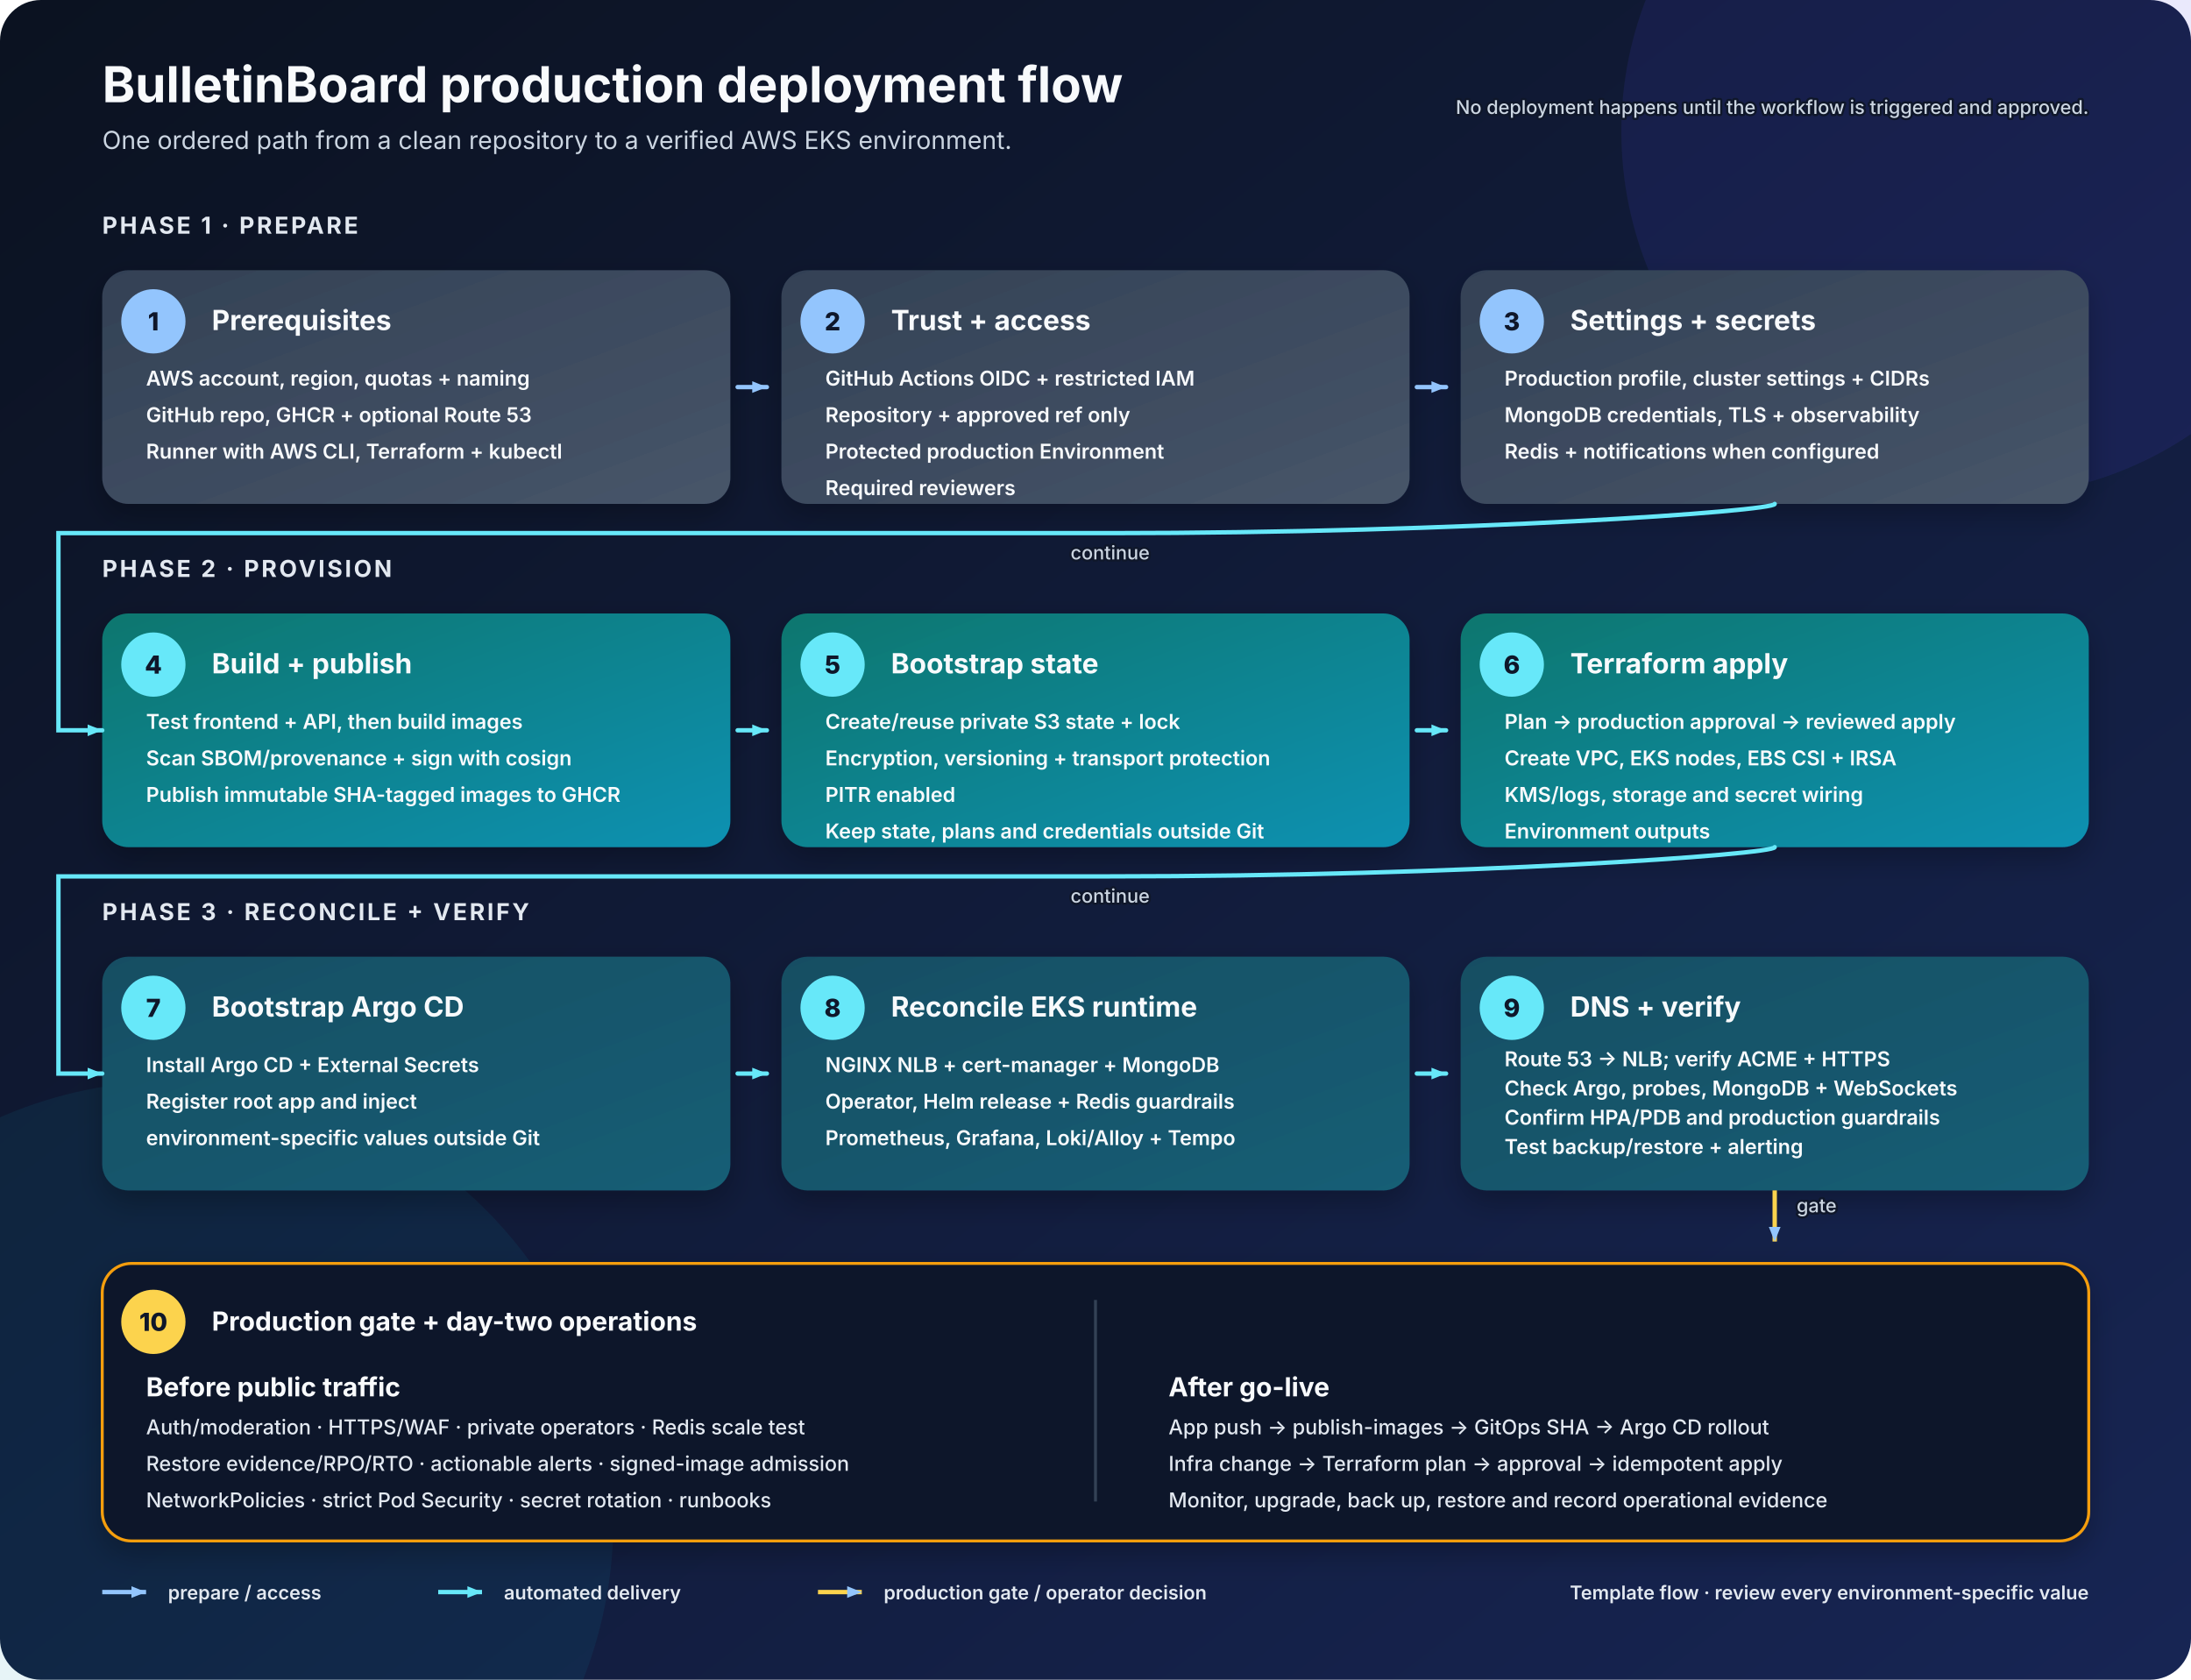
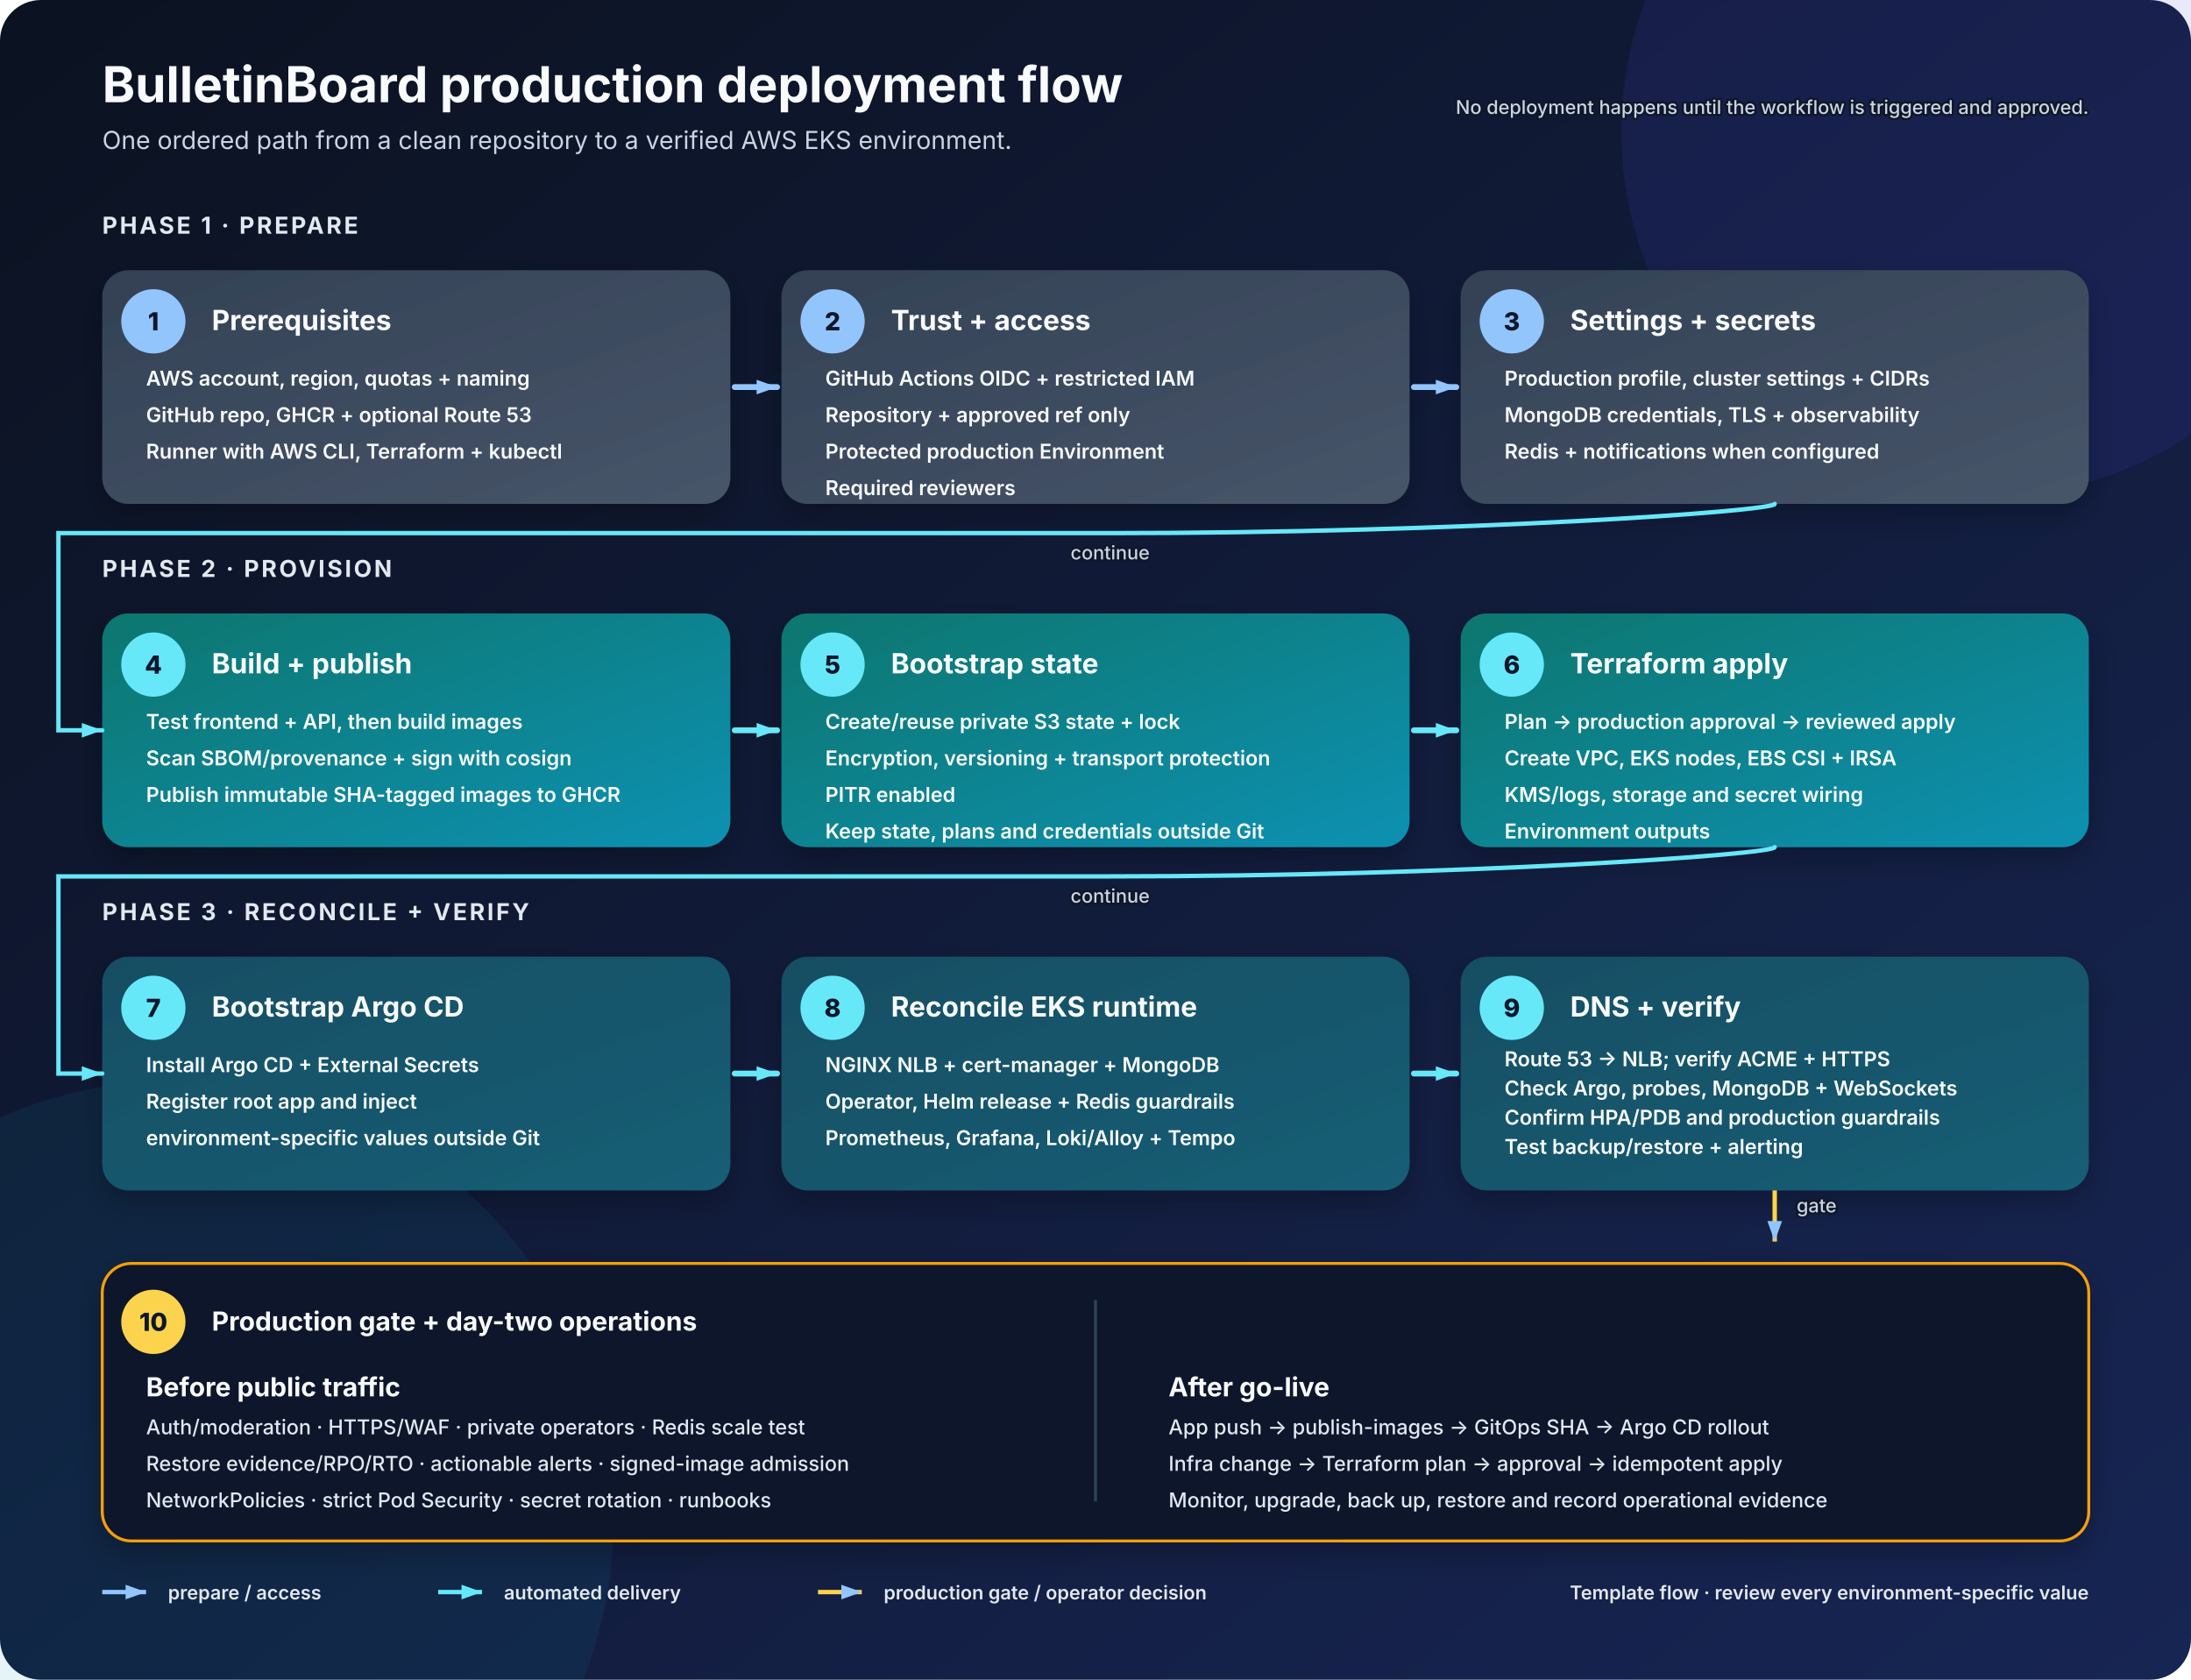
<svg xmlns="http://www.w3.org/2000/svg" width="1500" height="1150" viewBox="0 0 1500 1150" preserveAspectRatio="xMidYMid meet" shape-rendering="geometricPrecision" text-rendering="optimizeLegibility" role="img" aria-labelledby="title desc">
  <defs>
    <linearGradient id="bg" x1="0" y1="0" x2="1" y2="1">
      <stop offset="0" stop-color="#0b1220" />
      <stop offset="1" stop-color="#172554" />
    </linearGradient>
    <linearGradient id="prepare" x1="0" y1="0" x2="1" y2="1">
      <stop offset="0" stop-color="#334155" />
      <stop offset="1" stop-color="#475569" />
    </linearGradient>
    <linearGradient id="delivery" x1="0" y1="0" x2="1" y2="1">
      <stop offset="0" stop-color="#0f766e" />
      <stop offset="1" stop-color="#0891b2" />
    </linearGradient>
    <linearGradient id="runtime" x1="0" y1="0" x2="1" y2="1">
      <stop offset="0" stop-color="#164e63" />
      <stop offset="1" stop-color="#155e75" />
    </linearGradient>
    <linearGradient id="gate" x1="0" y1="0" x2="1" y2="1">
      <stop offset="0" stop-color="#92400e" />
      <stop offset="1" stop-color="#b91c1c" />
    </linearGradient>
    <filter id="shadow" x="-20%" y="-20%" width="140%" height="140%">
      <feDropShadow dx="0" dy="8" stdDeviation="10" flood-color="#000" flood-opacity=".25" />
    </filter>
-     <marker id="arrow" markerUnits="userSpaceOnUse" markerWidth="10" markerHeight="8" refX="10" refY="4" orient="auto">
-       <path d="M0,0 L0,8 L10,4 z" fill="#67e8f9" />
+     <marker id="arrow" markerUnits="userSpaceOnUse" markerWidth="14" markerHeight="10" refX="14" refY="5" orient="auto">
+       <path d="M0,0 L0,10 L14,5 z" fill="#67e8f9" />
    </marker>
-     <marker id="arrow-muted" markerUnits="userSpaceOnUse" markerWidth="10" markerHeight="8" refX="10" refY="4" orient="auto">
-       <path d="M0,0 L0,8 L10,4 z" fill="#93c5fd" />
+     <marker id="arrow-muted" markerUnits="userSpaceOnUse" markerWidth="14" markerHeight="10" refX="14" refY="5" orient="auto">
+       <path d="M0,0 L0,10 L14,5 z" fill="#93c5fd" />
    </marker>
    <style>
      .title { font: 700 34px Inter, ui-sans-serif, system-ui, sans-serif; fill: #f8fafc; }
      .subtitle { font: 400 17px Inter, ui-sans-serif, system-ui, sans-serif; fill: #cbd5e1; }
      .phase { font: 700 16px Inter, ui-sans-serif, system-ui, sans-serif; fill: #e2e8f0; letter-spacing: 1.6px; }
      .card-title { font: 700 19px Inter, ui-sans-serif, system-ui, sans-serif; fill: #f8fafc; }
      .card-text { font: 600 14px Inter, ui-sans-serif, system-ui, sans-serif; fill: #f8fafc; }
      .step { font: 800 17px Inter, ui-sans-serif, system-ui, sans-serif; fill: #0f172a; text-anchor: middle; dominant-baseline: central; }
      .flow-label { font: 500 13px Inter, ui-sans-serif, system-ui, sans-serif; fill: #cbd5e1; stroke: #0f172a; stroke-width: 3px; stroke-linejoin: round; paint-order: stroke fill; }
      .footer-title { font: 700 18px Inter, ui-sans-serif, system-ui, sans-serif; fill: #f8fafc; }
      .footer-text { font: 500 14px Inter, ui-sans-serif, system-ui, sans-serif; fill: #e2e8f0; }
      .legend { font: 600 13px Inter, ui-sans-serif, system-ui, sans-serif; fill: #e2e8f0; }
    </style>
  </defs>
  <rect width="1500" height="1150" rx="28" fill="url(#bg)" />
  <circle cx="1360" cy="90" r="250" fill="#4f46e5" opacity=".12" />
  <circle cx="120" cy="1040" r="300" fill="#0891b2" opacity=".10" />
  <text x="70" y="70" class="title">BulletinBoard production deployment flow</text>
  <text x="70" y="102" class="subtitle">One ordered path from a clean repository to a verified AWS EKS environment.</text>
  <text x="1430" y="78" class="flow-label" text-anchor="end">No deployment happens until the workflow is triggered and approved.</text>
  <text x="70" y="160" class="phase">PHASE 1 · PREPARE</text>
  <g>
    <rect filter="url(#shadow)" x="70" y="185" width="430" height="160" rx="18" fill="url(#prepare)" />
    <circle cx="105" cy="220" r="22" fill="#93c5fd" />
    <text x="105" y="220" class="step">1</text>
    <text x="145" y="226" class="card-title">Prerequisites</text>
    <text x="100" y="264" class="card-text">AWS account, region, quotas + naming</text>
    <text x="100" y="289" class="card-text">GitHub repo, GHCR + optional Route 53</text>
    <text x="100" y="314" class="card-text">Runner with AWS CLI, Terraform + kubectl</text>
  </g>
  <g>
    <rect filter="url(#shadow)" x="535" y="185" width="430" height="160" rx="18" fill="url(#prepare)" />
    <circle cx="570" cy="220" r="22" fill="#93c5fd" />
    <text x="570" y="220" class="step">2</text>
    <text x="610" y="226" class="card-title">Trust + access</text>
    <text x="565" y="264" class="card-text">GitHub Actions OIDC + restricted IAM</text>
    <text x="565" y="289" class="card-text">Repository + approved ref only</text>
    <text x="565" y="314" class="card-text">Protected production Environment</text>
    <text x="565" y="339" class="card-text">Required reviewers</text>
  </g>
  <g>
    <rect filter="url(#shadow)" x="1000" y="185" width="430" height="160" rx="18" fill="url(#prepare)" />
    <circle cx="1035" cy="220" r="22" fill="#93c5fd" />
    <text x="1035" y="220" class="step">3</text>
    <text x="1075" y="226" class="card-title">Settings + secrets</text>
    <text x="1030" y="264" class="card-text">Production profile, cluster settings + CIDRs</text>
    <text x="1030" y="289" class="card-text">MongoDB credentials, TLS + observability</text>
    <text x="1030" y="314" class="card-text">Redis + notifications when configured</text>
  </g>
-   <path d="M505 265 L525 265" fill="none" stroke="#93c5fd" stroke-width="3" stroke-linecap="round" marker-end="url(#arrow-muted)" />
-   <path d="M970 265 L990 265" fill="none" stroke="#93c5fd" stroke-width="3" stroke-linecap="round" marker-end="url(#arrow-muted)" />
+   <path d="M503 265 L532 265" fill="none" stroke="#93c5fd" stroke-width="4" stroke-linecap="round" marker-end="url(#arrow-muted)" />
+   <path d="M968 265 L997 265" fill="none" stroke="#93c5fd" stroke-width="4" stroke-linecap="round" marker-end="url(#arrow-muted)" />
  <text x="70" y="395" class="phase">PHASE 2 · PROVISION</text>
  <g>
    <rect filter="url(#shadow)" x="70" y="420" width="430" height="160" rx="18" fill="url(#delivery)" />
    <circle cx="105" cy="455" r="22" fill="#67e8f9" />
    <text x="105" y="455" class="step">4</text>
    <text x="145" y="461" class="card-title">Build + publish</text>
    <text x="100" y="499" class="card-text">Test frontend + API, then build images</text>
    <text x="100" y="524" class="card-text">Scan SBOM/provenance + sign with cosign</text>
    <text x="100" y="549" class="card-text">Publish immutable SHA-tagged images to GHCR</text>
  </g>
  <g>
    <rect filter="url(#shadow)" x="535" y="420" width="430" height="160" rx="18" fill="url(#delivery)" />
    <circle cx="570" cy="455" r="22" fill="#67e8f9" />
    <text x="570" y="455" class="step">5</text>
    <text x="610" y="461" class="card-title">Bootstrap state</text>
    <text x="565" y="499" class="card-text">Create/reuse private S3 state + lock</text>
    <text x="565" y="524" class="card-text">Encryption, versioning + transport protection</text>
    <text x="565" y="549" class="card-text">PITR enabled</text>
    <text x="565" y="574" class="card-text">Keep state, plans and credentials outside Git</text>
  </g>
  <g>
    <rect filter="url(#shadow)" x="1000" y="420" width="430" height="160" rx="18" fill="url(#delivery)" />
    <circle cx="1035" cy="455" r="22" fill="#67e8f9" />
    <text x="1035" y="455" class="step">6</text>
    <text x="1075" y="461" class="card-title">Terraform apply</text>
    <text x="1030" y="499" class="card-text">Plan → production approval → reviewed apply</text>
    <text x="1030" y="524" class="card-text">Create VPC, EKS nodes, EBS CSI + IRSA</text>
    <text x="1030" y="549" class="card-text">KMS/logs, storage and secret wiring</text>
    <text x="1030" y="574" class="card-text">Environment outputs</text>
  </g>
  <path d="M1215 345 C1215 350 1000 365 760 365 C520 365 240 365 40 365 L40 500 L70 500" fill="none" stroke="#67e8f9" stroke-width="3" stroke-linecap="round" marker-end="url(#arrow)" />
  <text x="760" y="383" class="flow-label" text-anchor="middle">continue</text>
-   <path d="M505 500 L525 500" fill="none" stroke="#67e8f9" stroke-width="3" stroke-linecap="round" marker-end="url(#arrow)" />
-   <path d="M970 500 L990 500" fill="none" stroke="#67e8f9" stroke-width="3" stroke-linecap="round" marker-end="url(#arrow)" />
+   <path d="M503 500 L532 500" fill="none" stroke="#67e8f9" stroke-width="4" stroke-linecap="round" marker-end="url(#arrow)" />
+   <path d="M968 500 L997 500" fill="none" stroke="#67e8f9" stroke-width="4" stroke-linecap="round" marker-end="url(#arrow)" />
  <text x="70" y="630" class="phase">PHASE 3 · RECONCILE + VERIFY</text>
  <g>
    <rect filter="url(#shadow)" x="70" y="655" width="430" height="160" rx="18" fill="url(#runtime)" />
    <circle cx="105" cy="690" r="22" fill="#67e8f9" />
    <text x="105" y="690" class="step">7</text>
    <text x="145" y="696" class="card-title">Bootstrap Argo CD</text>
    <text x="100" y="734" class="card-text">Install Argo CD + External Secrets</text>
    <text x="100" y="759" class="card-text">Register root app and inject</text>
    <text x="100" y="784" class="card-text">environment-specific values outside Git</text>
  </g>
  <g>
    <rect filter="url(#shadow)" x="535" y="655" width="430" height="160" rx="18" fill="url(#runtime)" />
    <circle cx="570" cy="690" r="22" fill="#67e8f9" />
    <text x="570" y="690" class="step">8</text>
    <text x="610" y="696" class="card-title">Reconcile EKS runtime</text>
    <text x="565" y="734" class="card-text">NGINX NLB + cert-manager + MongoDB</text>
    <text x="565" y="759" class="card-text">Operator, Helm release + Redis guardrails</text>
    <text x="565" y="784" class="card-text">Prometheus, Grafana, Loki/Alloy + Tempo</text>
  </g>
  <g>
    <rect filter="url(#shadow)" x="1000" y="655" width="430" height="160" rx="18" fill="url(#runtime)" />
    <circle cx="1035" cy="690" r="22" fill="#67e8f9" />
    <text x="1035" y="690" class="step">9</text>
    <text x="1075" y="696" class="card-title">DNS + verify</text>
    <text x="1030" y="730" class="card-text">Route 53 → NLB; verify ACME + HTTPS</text>
    <text x="1030" y="750" class="card-text">Check Argo, probes, MongoDB + WebSockets</text>
    <text x="1030" y="770" class="card-text">Confirm HPA/PDB and production guardrails</text>
    <text x="1030" y="790" class="card-text">Test backup/restore + alerting</text>
  </g>
-   <path d="M505 735 L525 735" fill="none" stroke="#67e8f9" stroke-width="3" stroke-linecap="round" marker-end="url(#arrow)" />
-   <path d="M970 735 L990 735" fill="none" stroke="#67e8f9" stroke-width="3" stroke-linecap="round" marker-end="url(#arrow)" />
+   <path d="M503 735 L532 735" fill="none" stroke="#67e8f9" stroke-width="4" stroke-linecap="round" marker-end="url(#arrow)" />
+   <path d="M968 735 L997 735" fill="none" stroke="#67e8f9" stroke-width="4" stroke-linecap="round" marker-end="url(#arrow)" />
  <path d="M1215 580 C1215 585 1000 600 760 600 C520 600 240 600 40 600 L40 735 L70 735" fill="none" stroke="#67e8f9" stroke-width="3" stroke-linecap="round" marker-end="url(#arrow)" />
  <text x="760" y="618" class="flow-label" text-anchor="middle">continue</text>
  <path d="M1215 815 L1215 850" fill="none" stroke="#fcd34d" stroke-width="3" marker-end="url(#arrow-muted)" />
  <text x="1230" y="830" class="flow-label">gate</text>
  <g>
    <rect filter="url(#shadow)" x="70" y="865" width="1360" height="190" rx="20" fill="#0f172a" stroke="#f59e0b" stroke-width="2" />
    <circle cx="105" cy="905" r="22" fill="#fcd34d" />
    <text x="105" y="905" class="step">10</text>
    <text x="145" y="911" class="footer-title">Production gate + day-two operations</text>
    <line x1="750" y1="890" x2="750" y2="1028" stroke="#334155" stroke-width="2" />
    <text x="100" y="956" class="footer-title">Before public traffic</text>
    <text x="100" y="982" class="footer-text">Auth/moderation · HTTPS/WAF · private operators · Redis scale test</text>
    <text x="100" y="1007" class="footer-text">Restore evidence/RPO/RTO · actionable alerts · signed-image admission</text>
    <text x="100" y="1032" class="footer-text">NetworkPolicies · strict Pod Security · secret rotation · runbooks</text>
    <text x="800" y="956" class="footer-title">After go-live</text>
    <text x="800" y="982" class="footer-text">App push → publish-images → GitOps SHA → Argo CD rollout</text>
    <text x="800" y="1007" class="footer-text">Infra change → Terraform plan → approval → idempotent apply</text>
    <text x="800" y="1032" class="footer-text">Monitor, upgrade, back up, restore and record operational evidence</text>
  </g>
  <line x1="70" y1="1090" x2="100" y2="1090" stroke="#93c5fd" stroke-width="3" marker-end="url(#arrow-muted)" />
  <text x="115" y="1095" class="legend">prepare / access</text>
  <line x1="300" y1="1090" x2="330" y2="1090" stroke="#67e8f9" stroke-width="3" marker-end="url(#arrow)" />
  <text x="345" y="1095" class="legend">automated delivery</text>
  <line x1="560" y1="1090" x2="590" y2="1090" stroke="#fcd34d" stroke-width="3" marker-end="url(#arrow-muted)" />
  <text x="605" y="1095" class="legend">production gate / operator decision</text>
  <text x="1430" y="1095" class="legend" text-anchor="end">Template flow · review every environment-specific value</text>
</svg>
